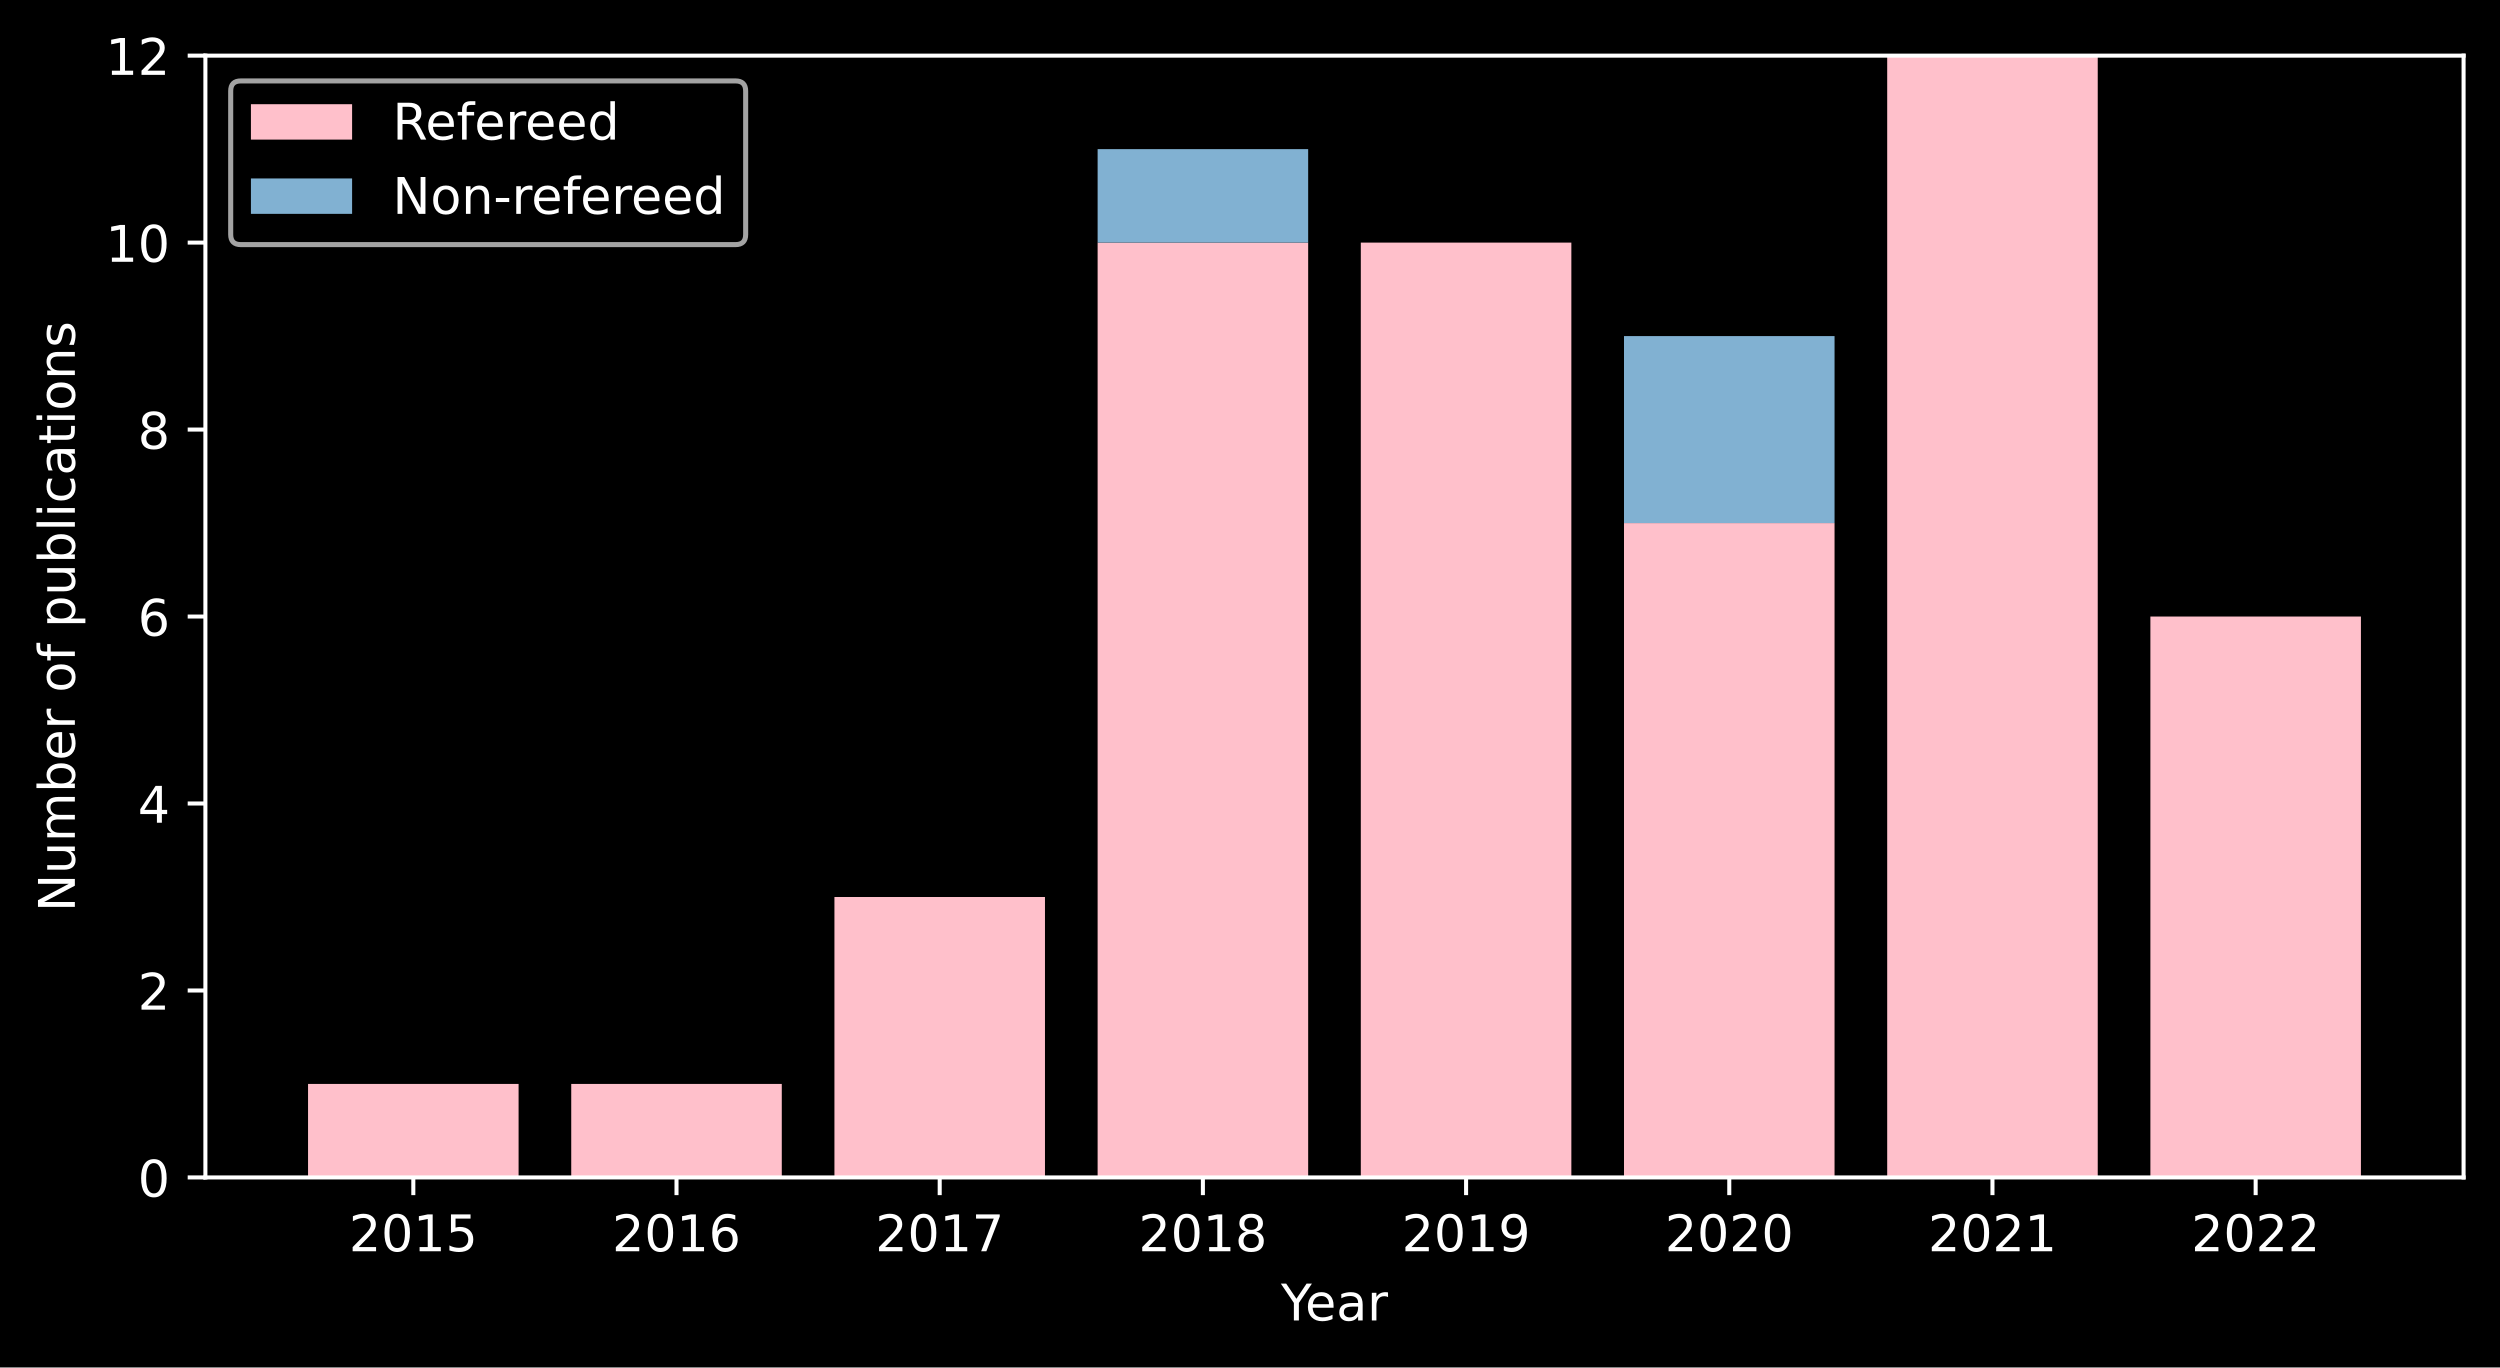
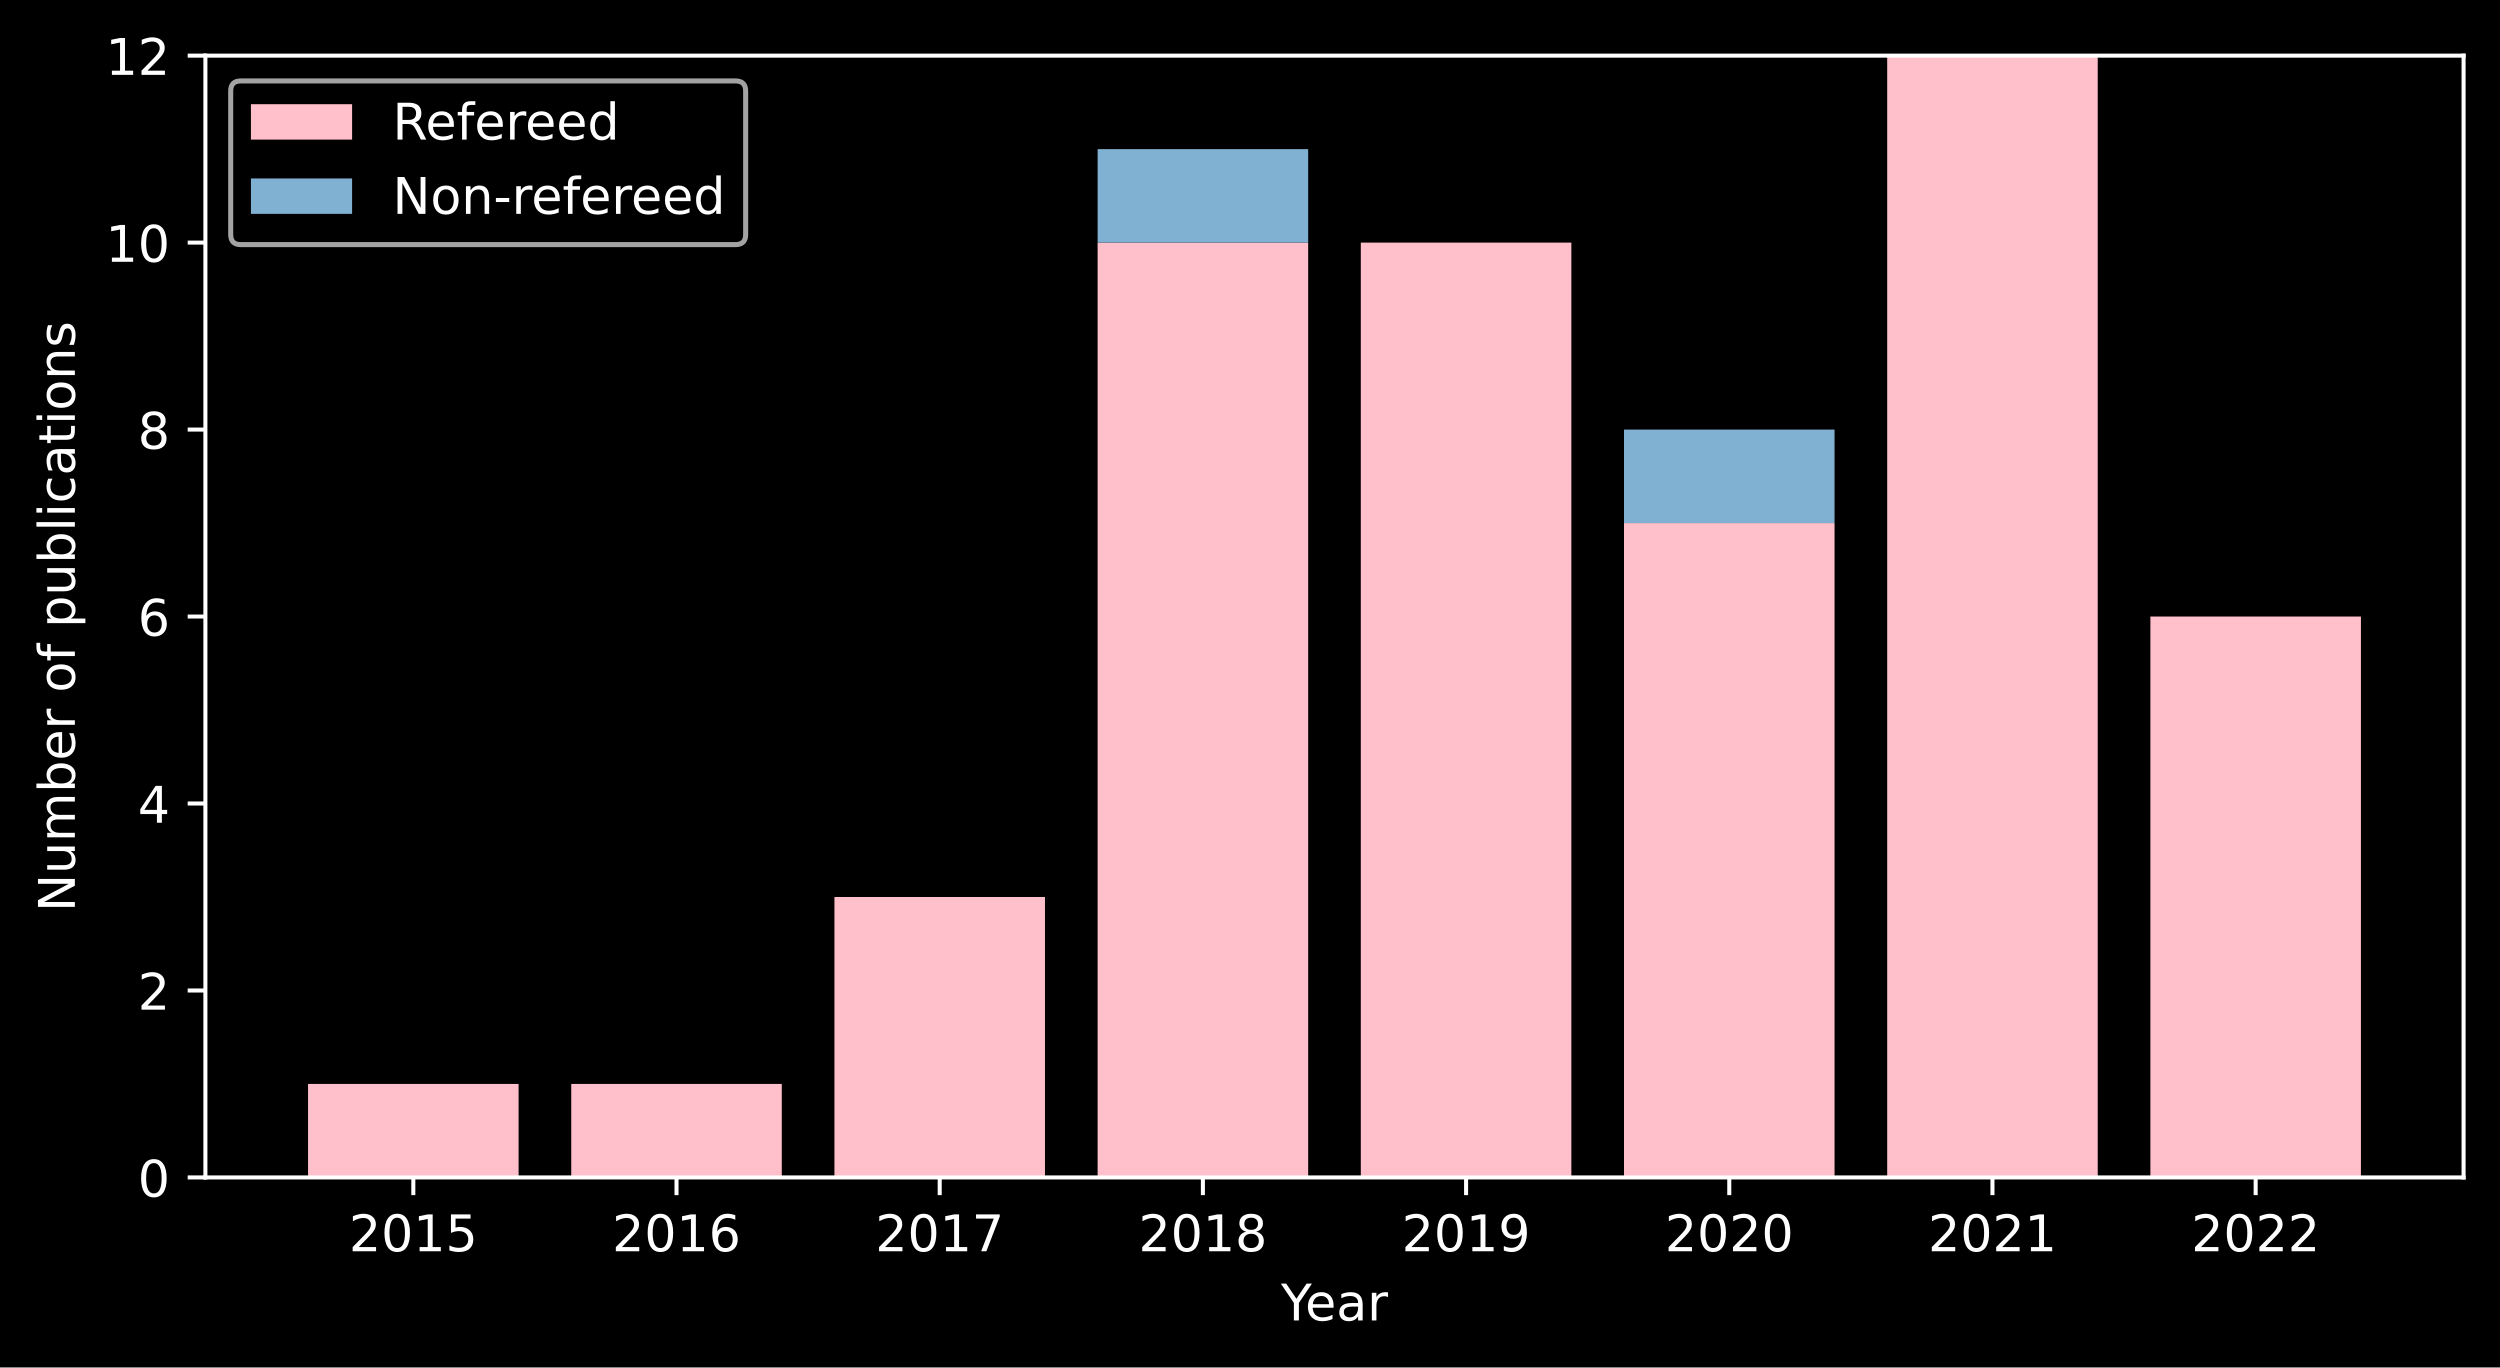
<svg xmlns="http://www.w3.org/2000/svg" xmlns:xlink="http://www.w3.org/1999/xlink" width="494.203pt" height="270.315pt" viewBox="0 0 494.203 270.315" version="1.1">
  <defs>
    <style type="text/css">*{stroke-linejoin: round; stroke-linecap: butt}</style>
  </defs>
  <g id="figure_1">
    <g id="patch_1">
      <path d="M 0 270.315  L 494.203 270.315  L 494.203 0  L 0 0  z " />
    </g>
    <g id="axes_1">
      <g id="patch_2">
        <path d="M 40.603 232.759  L 487.003 232.759  L 487.003 10.999  L 40.603 10.999  z " />
      </g>
      <g id="patch_3">
-         <path d="M 425.09 232.759  L 466.712 232.759  L 466.712 121.879  L 425.09 121.879  z " clip-path="url(#p5a421adb46)" style="fill: #ffc0cb" />
+         <path d="M 425.09 232.759  L 466.712 232.759  L 466.712 121.879  L 425.09 121.879  z " clip-path="url(#pefb9b4aa2c)" style="fill: #ffc0cb" />
      </g>
      <g id="patch_4">
-         <path d="M 373.062 232.759  L 414.684 232.759  L 414.684 10.999  L 373.062 10.999  z " clip-path="url(#p5a421adb46)" style="fill: #ffc0cb" />
+         <path d="M 373.062 232.759  L 414.684 232.759  L 414.684 10.999  L 373.062 10.999  z " clip-path="url(#pefb9b4aa2c)" style="fill: #ffc0cb" />
      </g>
      <g id="patch_5">
-         <path d="M 321.034 232.759  L 362.656 232.759  L 362.656 103.399  L 321.034 103.399  z " clip-path="url(#p5a421adb46)" style="fill: #ffc0cb" />
+         <path d="M 321.034 232.759  L 362.656 232.759  L 362.656 103.399  L 321.034 103.399  z " clip-path="url(#pefb9b4aa2c)" style="fill: #ffc0cb" />
      </g>
      <g id="patch_6">
-         <path d="M 269.006 232.759  L 310.628 232.759  L 310.628 47.959  L 269.006 47.959  z " clip-path="url(#p5a421adb46)" style="fill: #ffc0cb" />
+         <path d="M 269.006 232.759  L 310.628 232.759  L 310.628 47.959  L 269.006 47.959  z " clip-path="url(#pefb9b4aa2c)" style="fill: #ffc0cb" />
      </g>
      <g id="patch_7">
-         <path d="M 216.978 232.759  L 258.6 232.759  L 258.6 47.959  L 216.978 47.959  z " clip-path="url(#p5a421adb46)" style="fill: #ffc0cb" />
+         <path d="M 216.978 232.759  L 258.6 232.759  L 258.6 47.959  L 216.978 47.959  z " clip-path="url(#pefb9b4aa2c)" style="fill: #ffc0cb" />
      </g>
      <g id="patch_8">
-         <path d="M 164.95 232.759  L 206.572 232.759  L 206.572 177.319  L 164.95 177.319  z " clip-path="url(#p5a421adb46)" style="fill: #ffc0cb" />
+         <path d="M 164.95 232.759  L 206.572 232.759  L 206.572 177.319  L 164.95 177.319  z " clip-path="url(#pefb9b4aa2c)" style="fill: #ffc0cb" />
      </g>
      <g id="patch_9">
-         <path d="M 112.922 232.759  L 154.544 232.759  L 154.544 214.279  L 112.922 214.279  z " clip-path="url(#p5a421adb46)" style="fill: #ffc0cb" />
+         <path d="M 112.922 232.759  L 154.544 232.759  L 154.544 214.279  L 112.922 214.279  z " clip-path="url(#pefb9b4aa2c)" style="fill: #ffc0cb" />
      </g>
      <g id="patch_10">
-         <path d="M 60.894 232.759  L 102.516 232.759  L 102.516 214.279  L 60.894 214.279  z " clip-path="url(#p5a421adb46)" style="fill: #ffc0cb" />
+         <path d="M 60.894 232.759  L 102.516 232.759  L 102.516 214.279  L 60.894 214.279  z " clip-path="url(#pefb9b4aa2c)" style="fill: #ffc0cb" />
      </g>
      <g id="patch_11">
-         <path d="M 425.09 121.879  L 466.712 121.879  L 466.712 121.879  L 425.09 121.879  z " clip-path="url(#p5a421adb46)" style="fill: #81b1d2" />
+         <path d="M 425.09 121.879  L 466.712 121.879  L 466.712 121.879  L 425.09 121.879  z " clip-path="url(#pefb9b4aa2c)" style="fill: #81b1d2" />
      </g>
      <g id="patch_12">
-         <path d="M 373.062 10.999  L 414.684 10.999  L 414.684 10.999  L 373.062 10.999  z " clip-path="url(#p5a421adb46)" style="fill: #81b1d2" />
+         <path d="M 373.062 10.999  L 414.684 10.999  L 414.684 10.999  L 373.062 10.999  z " clip-path="url(#pefb9b4aa2c)" style="fill: #81b1d2" />
      </g>
      <g id="patch_13">
-         <path d="M 321.034 103.399  L 362.656 103.399  L 362.656 66.439  L 321.034 66.439  z " clip-path="url(#p5a421adb46)" style="fill: #81b1d2" />
+         <path d="M 321.034 103.399  L 362.656 103.399  L 362.656 84.919  L 321.034 84.919  z " clip-path="url(#pefb9b4aa2c)" style="fill: #81b1d2" />
      </g>
      <g id="patch_14">
-         <path d="M 269.006 47.959  L 310.628 47.959  L 310.628 47.959  L 269.006 47.959  z " clip-path="url(#p5a421adb46)" style="fill: #81b1d2" />
+         <path d="M 269.006 47.959  L 310.628 47.959  L 310.628 47.959  L 269.006 47.959  z " clip-path="url(#pefb9b4aa2c)" style="fill: #81b1d2" />
      </g>
      <g id="patch_15">
-         <path d="M 216.978 47.959  L 258.6 47.959  L 258.6 29.479  L 216.978 29.479  z " clip-path="url(#p5a421adb46)" style="fill: #81b1d2" />
+         <path d="M 216.978 47.959  L 258.6 47.959  L 258.6 29.479  L 216.978 29.479  z " clip-path="url(#pefb9b4aa2c)" style="fill: #81b1d2" />
      </g>
      <g id="patch_16">
-         <path d="M 164.95 177.319  L 206.572 177.319  L 206.572 177.319  L 164.95 177.319  z " clip-path="url(#p5a421adb46)" style="fill: #81b1d2" />
+         <path d="M 164.95 177.319  L 206.572 177.319  L 206.572 177.319  L 164.95 177.319  z " clip-path="url(#pefb9b4aa2c)" style="fill: #81b1d2" />
      </g>
      <g id="patch_17">
-         <path d="M 112.922 214.279  L 154.544 214.279  L 154.544 214.279  L 112.922 214.279  z " clip-path="url(#p5a421adb46)" style="fill: #81b1d2" />
+         <path d="M 112.922 214.279  L 154.544 214.279  L 154.544 214.279  L 112.922 214.279  z " clip-path="url(#pefb9b4aa2c)" style="fill: #81b1d2" />
      </g>
      <g id="patch_18">
-         <path d="M 60.894 214.279  L 102.516 214.279  L 102.516 214.279  L 60.894 214.279  z " clip-path="url(#p5a421adb46)" style="fill: #81b1d2" />
+         <path d="M 60.894 214.279  L 102.516 214.279  L 102.516 214.279  L 60.894 214.279  z " clip-path="url(#pefb9b4aa2c)" style="fill: #81b1d2" />
      </g>
      <g id="matplotlib.axis_1">
        <g id="xtick_1">
          <g id="line2d_1">
            <defs>
-               <path id="mf26721dd66" d="M 0 0  L 0 3.5  " style="stroke: #ffffff; stroke-width: 0.8" />
-             </defs>
-             <g>
-               <use xlink:href="#mf26721dd66" x="445.901" y="232.759" style="fill: #ffffff; stroke: #ffffff; stroke-width: 0.8" />
+               <path id="m2d917db9b1" d="M 0 0  L 0 3.5  " style="stroke: #ffffff; stroke-width: 0.8" />
+             </defs>
+             <g>
+               <use xlink:href="#m2d917db9b1" x="445.901" y="232.759" style="fill: #ffffff; stroke: #ffffff; stroke-width: 0.8" />
            </g>
          </g>
          <g id="text_1">
            <g style="fill: #ffffff" transform="translate(433.176 247.3577) scale(0.1 -0.1)">
              <defs>
                <path id="DejaVuSans-32" d="M 1228 531  L 3431 531  L 3431 0  L 469 0  L 469 531  Q 828 903 1448 1529  Q 2069 2156 2228 2338  Q 2531 2678 2651 2914  Q 2772 3150 2772 3378  Q 2772 3750 2511 3984  Q 2250 4219 1831 4219  Q 1534 4219 1204 4116  Q 875 4013 500 3803  L 500 4441  Q 881 4594 1212 4672  Q 1544 4750 1819 4750  Q 2544 4750 2975 4387  Q 3406 4025 3406 3419  Q 3406 3131 3298 2873  Q 3191 2616 2906 2266  Q 2828 2175 2409 1742  Q 1991 1309 1228 531  z " transform="scale(0.015625)" />
                <path id="DejaVuSans-30" d="M 2034 4250  Q 1547 4250 1301 3770  Q 1056 3291 1056 2328  Q 1056 1369 1301 889  Q 1547 409 2034 409  Q 2525 409 2770 889  Q 3016 1369 3016 2328  Q 3016 3291 2770 3770  Q 2525 4250 2034 4250  z M 2034 4750  Q 2819 4750 3233 4129  Q 3647 3509 3647 2328  Q 3647 1150 3233 529  Q 2819 -91 2034 -91  Q 1250 -91 836 529  Q 422 1150 422 2328  Q 422 3509 836 4129  Q 1250 4750 2034 4750  z " transform="scale(0.015625)" />
              </defs>
              <use xlink:href="#DejaVuSans-32" />
              <use xlink:href="#DejaVuSans-30" x="63.623" />
              <use xlink:href="#DejaVuSans-32" x="127.246" />
              <use xlink:href="#DejaVuSans-32" x="190.869" />
            </g>
          </g>
        </g>
        <g id="xtick_2">
          <g id="line2d_2">
            <g>
-               <use xlink:href="#mf26721dd66" x="393.873" y="232.759" style="fill: #ffffff; stroke: #ffffff; stroke-width: 0.8" />
+               <use xlink:href="#m2d917db9b1" x="393.873" y="232.759" style="fill: #ffffff; stroke: #ffffff; stroke-width: 0.8" />
            </g>
          </g>
          <g id="text_2">
            <g style="fill: #ffffff" transform="translate(381.1481 247.3577) scale(0.1 -0.1)">
              <defs>
                <path id="DejaVuSans-31" d="M 794 531  L 1825 531  L 1825 4091  L 703 3866  L 703 4441  L 1819 4666  L 2450 4666  L 2450 531  L 3481 531  L 3481 0  L 794 0  L 794 531  z " transform="scale(0.015625)" />
              </defs>
              <use xlink:href="#DejaVuSans-32" />
              <use xlink:href="#DejaVuSans-30" x="63.623" />
              <use xlink:href="#DejaVuSans-32" x="127.246" />
              <use xlink:href="#DejaVuSans-31" x="190.869" />
            </g>
          </g>
        </g>
        <g id="xtick_3">
          <g id="line2d_3">
            <g>
-               <use xlink:href="#mf26721dd66" x="341.845" y="232.759" style="fill: #ffffff; stroke: #ffffff; stroke-width: 0.8" />
+               <use xlink:href="#m2d917db9b1" x="341.845" y="232.759" style="fill: #ffffff; stroke: #ffffff; stroke-width: 0.8" />
            </g>
          </g>
          <g id="text_3">
            <g style="fill: #ffffff" transform="translate(329.1201 247.3577) scale(0.1 -0.1)">
              <use xlink:href="#DejaVuSans-32" />
              <use xlink:href="#DejaVuSans-30" x="63.623" />
              <use xlink:href="#DejaVuSans-32" x="127.246" />
              <use xlink:href="#DejaVuSans-30" x="190.869" />
            </g>
          </g>
        </g>
        <g id="xtick_4">
          <g id="line2d_4">
            <g>
-               <use xlink:href="#mf26721dd66" x="289.817" y="232.759" style="fill: #ffffff; stroke: #ffffff; stroke-width: 0.8" />
+               <use xlink:href="#m2d917db9b1" x="289.817" y="232.759" style="fill: #ffffff; stroke: #ffffff; stroke-width: 0.8" />
            </g>
          </g>
          <g id="text_4">
            <g style="fill: #ffffff" transform="translate(277.0921 247.3577) scale(0.1 -0.1)">
              <defs>
                <path id="DejaVuSans-39" d="M 703 97  L 703 672  Q 941 559 1184 500  Q 1428 441 1663 441  Q 2288 441 2617 861  Q 2947 1281 2994 2138  Q 2813 1869 2534 1725  Q 2256 1581 1919 1581  Q 1219 1581 811 2004  Q 403 2428 403 3163  Q 403 3881 828 4315  Q 1253 4750 1959 4750  Q 2769 4750 3195 4129  Q 3622 3509 3622 2328  Q 3622 1225 3098 567  Q 2575 -91 1691 -91  Q 1453 -91 1209 -44  Q 966 3 703 97  z M 1959 2075  Q 2384 2075 2632 2365  Q 2881 2656 2881 3163  Q 2881 3666 2632 3958  Q 2384 4250 1959 4250  Q 1534 4250 1286 3958  Q 1038 3666 1038 3163  Q 1038 2656 1286 2365  Q 1534 2075 1959 2075  z " transform="scale(0.015625)" />
              </defs>
              <use xlink:href="#DejaVuSans-32" />
              <use xlink:href="#DejaVuSans-30" x="63.623" />
              <use xlink:href="#DejaVuSans-31" x="127.246" />
              <use xlink:href="#DejaVuSans-39" x="190.869" />
            </g>
          </g>
        </g>
        <g id="xtick_5">
          <g id="line2d_5">
            <g>
-               <use xlink:href="#mf26721dd66" x="237.789" y="232.759" style="fill: #ffffff; stroke: #ffffff; stroke-width: 0.8" />
+               <use xlink:href="#m2d917db9b1" x="237.789" y="232.759" style="fill: #ffffff; stroke: #ffffff; stroke-width: 0.8" />
            </g>
          </g>
          <g id="text_5">
            <g style="fill: #ffffff" transform="translate(225.0641 247.3577) scale(0.1 -0.1)">
              <defs>
                <path id="DejaVuSans-38" d="M 2034 2216  Q 1584 2216 1326 1975  Q 1069 1734 1069 1313  Q 1069 891 1326 650  Q 1584 409 2034 409  Q 2484 409 2743 651  Q 3003 894 3003 1313  Q 3003 1734 2745 1975  Q 2488 2216 2034 2216  z M 1403 2484  Q 997 2584 770 2862  Q 544 3141 544 3541  Q 544 4100 942 4425  Q 1341 4750 2034 4750  Q 2731 4750 3128 4425  Q 3525 4100 3525 3541  Q 3525 3141 3298 2862  Q 3072 2584 2669 2484  Q 3125 2378 3379 2068  Q 3634 1759 3634 1313  Q 3634 634 3220 271  Q 2806 -91 2034 -91  Q 1263 -91 848 271  Q 434 634 434 1313  Q 434 1759 690 2068  Q 947 2378 1403 2484  z M 1172 3481  Q 1172 3119 1398 2916  Q 1625 2713 2034 2713  Q 2441 2713 2670 2916  Q 2900 3119 2900 3481  Q 2900 3844 2670 4047  Q 2441 4250 2034 4250  Q 1625 4250 1398 4047  Q 1172 3844 1172 3481  z " transform="scale(0.015625)" />
              </defs>
              <use xlink:href="#DejaVuSans-32" />
              <use xlink:href="#DejaVuSans-30" x="63.623" />
              <use xlink:href="#DejaVuSans-31" x="127.246" />
              <use xlink:href="#DejaVuSans-38" x="190.869" />
            </g>
          </g>
        </g>
        <g id="xtick_6">
          <g id="line2d_6">
            <g>
-               <use xlink:href="#mf26721dd66" x="185.761" y="232.759" style="fill: #ffffff; stroke: #ffffff; stroke-width: 0.8" />
+               <use xlink:href="#m2d917db9b1" x="185.761" y="232.759" style="fill: #ffffff; stroke: #ffffff; stroke-width: 0.8" />
            </g>
          </g>
          <g id="text_6">
            <g style="fill: #ffffff" transform="translate(173.0362 247.3577) scale(0.1 -0.1)">
              <defs>
                <path id="DejaVuSans-37" d="M 525 4666  L 3525 4666  L 3525 4397  L 1831 0  L 1172 0  L 2766 4134  L 525 4134  L 525 4666  z " transform="scale(0.015625)" />
              </defs>
              <use xlink:href="#DejaVuSans-32" />
              <use xlink:href="#DejaVuSans-30" x="63.623" />
              <use xlink:href="#DejaVuSans-31" x="127.246" />
              <use xlink:href="#DejaVuSans-37" x="190.869" />
            </g>
          </g>
        </g>
        <g id="xtick_7">
          <g id="line2d_7">
            <g>
-               <use xlink:href="#mf26721dd66" x="133.733" y="232.759" style="fill: #ffffff; stroke: #ffffff; stroke-width: 0.8" />
+               <use xlink:href="#m2d917db9b1" x="133.733" y="232.759" style="fill: #ffffff; stroke: #ffffff; stroke-width: 0.8" />
            </g>
          </g>
          <g id="text_7">
            <g style="fill: #ffffff" transform="translate(121.0082 247.3577) scale(0.1 -0.1)">
              <defs>
                <path id="DejaVuSans-36" d="M 2113 2584  Q 1688 2584 1439 2293  Q 1191 2003 1191 1497  Q 1191 994 1439 701  Q 1688 409 2113 409  Q 2538 409 2786 701  Q 3034 994 3034 1497  Q 3034 2003 2786 2293  Q 2538 2584 2113 2584  z M 3366 4563  L 3366 3988  Q 3128 4100 2886 4159  Q 2644 4219 2406 4219  Q 1781 4219 1451 3797  Q 1122 3375 1075 2522  Q 1259 2794 1537 2939  Q 1816 3084 2150 3084  Q 2853 3084 3261 2657  Q 3669 2231 3669 1497  Q 3669 778 3244 343  Q 2819 -91 2113 -91  Q 1303 -91 875 529  Q 447 1150 447 2328  Q 447 3434 972 4092  Q 1497 4750 2381 4750  Q 2619 4750 2861 4703  Q 3103 4656 3366 4563  z " transform="scale(0.015625)" />
              </defs>
              <use xlink:href="#DejaVuSans-32" />
              <use xlink:href="#DejaVuSans-30" x="63.623" />
              <use xlink:href="#DejaVuSans-31" x="127.246" />
              <use xlink:href="#DejaVuSans-36" x="190.869" />
            </g>
          </g>
        </g>
        <g id="xtick_8">
          <g id="line2d_8">
            <g>
-               <use xlink:href="#mf26721dd66" x="81.705" y="232.759" style="fill: #ffffff; stroke: #ffffff; stroke-width: 0.8" />
+               <use xlink:href="#m2d917db9b1" x="81.705" y="232.759" style="fill: #ffffff; stroke: #ffffff; stroke-width: 0.8" />
            </g>
          </g>
          <g id="text_8">
            <g style="fill: #ffffff" transform="translate(68.98022 247.3577) scale(0.1 -0.1)">
              <defs>
                <path id="DejaVuSans-35" d="M 691 4666  L 3169 4666  L 3169 4134  L 1269 4134  L 1269 2991  Q 1406 3038 1543 3061  Q 1681 3084 1819 3084  Q 2600 3084 3056 2656  Q 3513 2228 3513 1497  Q 3513 744 3044 326  Q 2575 -91 1722 -91  Q 1428 -91 1123 -41  Q 819 9 494 109  L 494 744  Q 775 591 1075 516  Q 1375 441 1709 441  Q 2250 441 2565 725  Q 2881 1009 2881 1497  Q 2881 1984 2565 2268  Q 2250 2553 1709 2553  Q 1456 2553 1204 2497  Q 953 2441 691 2322  L 691 4666  z " transform="scale(0.015625)" />
              </defs>
              <use xlink:href="#DejaVuSans-32" />
              <use xlink:href="#DejaVuSans-30" x="63.623" />
              <use xlink:href="#DejaVuSans-31" x="127.246" />
              <use xlink:href="#DejaVuSans-35" x="190.869" />
            </g>
          </g>
        </g>
        <g id="text_9">
          <g style="fill: #ffffff" transform="translate(253.2156 261.0358) scale(0.1 -0.1)">
            <defs>
              <path id="DejaVuSans-59" d="M -13 4666  L 666 4666  L 1959 2747  L 3244 4666  L 3922 4666  L 2272 2222  L 2272 0  L 1638 0  L 1638 2222  L -13 4666  z " transform="scale(0.015625)" />
              <path id="DejaVuSans-65" d="M 3597 1894  L 3597 1613  L 953 1613  Q 991 1019 1311 708  Q 1631 397 2203 397  Q 2534 397 2845 478  Q 3156 559 3463 722  L 3463 178  Q 3153 47 2828 -22  Q 2503 -91 2169 -91  Q 1331 -91 842 396  Q 353 884 353 1716  Q 353 2575 817 3079  Q 1281 3584 2069 3584  Q 2775 3584 3186 3129  Q 3597 2675 3597 1894  z M 3022 2063  Q 3016 2534 2758 2815  Q 2500 3097 2075 3097  Q 1594 3097 1305 2825  Q 1016 2553 972 2059  L 3022 2063  z " transform="scale(0.015625)" />
              <path id="DejaVuSans-61" d="M 2194 1759  Q 1497 1759 1228 1600  Q 959 1441 959 1056  Q 959 750 1161 570  Q 1363 391 1709 391  Q 2188 391 2477 730  Q 2766 1069 2766 1631  L 2766 1759  L 2194 1759  z M 3341 1997  L 3341 0  L 2766 0  L 2766 531  Q 2569 213 2275 61  Q 1981 -91 1556 -91  Q 1019 -91 701 211  Q 384 513 384 1019  Q 384 1609 779 1909  Q 1175 2209 1959 2209  L 2766 2209  L 2766 2266  Q 2766 2663 2505 2880  Q 2244 3097 1772 3097  Q 1472 3097 1187 3025  Q 903 2953 641 2809  L 641 3341  Q 956 3463 1253 3523  Q 1550 3584 1831 3584  Q 2591 3584 2966 3190  Q 3341 2797 3341 1997  z " transform="scale(0.015625)" />
              <path id="DejaVuSans-72" d="M 2631 2963  Q 2534 3019 2420 3045  Q 2306 3072 2169 3072  Q 1681 3072 1420 2755  Q 1159 2438 1159 1844  L 1159 0  L 581 0  L 581 3500  L 1159 3500  L 1159 2956  Q 1341 3275 1631 3429  Q 1922 3584 2338 3584  Q 2397 3584 2469 3576  Q 2541 3569 2628 3553  L 2631 2963  z " transform="scale(0.015625)" />
            </defs>
            <use xlink:href="#DejaVuSans-59" />
            <use xlink:href="#DejaVuSans-65" x="47.834" />
            <use xlink:href="#DejaVuSans-61" x="109.357" />
            <use xlink:href="#DejaVuSans-72" x="170.637" />
          </g>
        </g>
      </g>
      <g id="matplotlib.axis_2">
        <g id="ytick_1">
          <g id="line2d_9">
            <defs>
-               <path id="m2061a7ae51" d="M 0 0  L -3.5 0  " style="stroke: #ffffff; stroke-width: 0.8" />
-             </defs>
-             <g>
-               <use xlink:href="#m2061a7ae51" x="40.603" y="232.759" style="fill: #ffffff; stroke: #ffffff; stroke-width: 0.8" />
+               <path id="me75513ea7e" d="M 0 0  L -3.5 0  " style="stroke: #ffffff; stroke-width: 0.8" />
+             </defs>
+             <g>
+               <use xlink:href="#me75513ea7e" x="40.603" y="232.759" style="fill: #ffffff; stroke: #ffffff; stroke-width: 0.8" />
            </g>
          </g>
          <g id="text_10">
            <g style="fill: #ffffff" transform="translate(27.24063 236.5584) scale(0.1 -0.1)">
              <use xlink:href="#DejaVuSans-30" />
            </g>
          </g>
        </g>
        <g id="ytick_2">
          <g id="line2d_10">
            <g>
-               <use xlink:href="#m2061a7ae51" x="40.603" y="195.799" style="fill: #ffffff; stroke: #ffffff; stroke-width: 0.8" />
+               <use xlink:href="#me75513ea7e" x="40.603" y="195.799" style="fill: #ffffff; stroke: #ffffff; stroke-width: 0.8" />
            </g>
          </g>
          <g id="text_11">
            <g style="fill: #ffffff" transform="translate(27.24063 199.5984) scale(0.1 -0.1)">
              <use xlink:href="#DejaVuSans-32" />
            </g>
          </g>
        </g>
        <g id="ytick_3">
          <g id="line2d_11">
            <g>
-               <use xlink:href="#m2061a7ae51" x="40.603" y="158.839" style="fill: #ffffff; stroke: #ffffff; stroke-width: 0.8" />
+               <use xlink:href="#me75513ea7e" x="40.603" y="158.839" style="fill: #ffffff; stroke: #ffffff; stroke-width: 0.8" />
            </g>
          </g>
          <g id="text_12">
            <g style="fill: #ffffff" transform="translate(27.24063 162.6384) scale(0.1 -0.1)">
              <defs>
                <path id="DejaVuSans-34" d="M 2419 4116  L 825 1625  L 2419 1625  L 2419 4116  z M 2253 4666  L 3047 4666  L 3047 1625  L 3713 1625  L 3713 1100  L 3047 1100  L 3047 0  L 2419 0  L 2419 1100  L 313 1100  L 313 1709  L 2253 4666  z " transform="scale(0.015625)" />
              </defs>
              <use xlink:href="#DejaVuSans-34" />
            </g>
          </g>
        </g>
        <g id="ytick_4">
          <g id="line2d_12">
            <g>
-               <use xlink:href="#m2061a7ae51" x="40.603" y="121.879" style="fill: #ffffff; stroke: #ffffff; stroke-width: 0.8" />
+               <use xlink:href="#me75513ea7e" x="40.603" y="121.879" style="fill: #ffffff; stroke: #ffffff; stroke-width: 0.8" />
            </g>
          </g>
          <g id="text_13">
            <g style="fill: #ffffff" transform="translate(27.24063 125.6784) scale(0.1 -0.1)">
              <use xlink:href="#DejaVuSans-36" />
            </g>
          </g>
        </g>
        <g id="ytick_5">
          <g id="line2d_13">
            <g>
-               <use xlink:href="#m2061a7ae51" x="40.603" y="84.919" style="fill: #ffffff; stroke: #ffffff; stroke-width: 0.8" />
+               <use xlink:href="#me75513ea7e" x="40.603" y="84.919" style="fill: #ffffff; stroke: #ffffff; stroke-width: 0.8" />
            </g>
          </g>
          <g id="text_14">
            <g style="fill: #ffffff" transform="translate(27.24063 88.71844) scale(0.1 -0.1)">
              <use xlink:href="#DejaVuSans-38" />
            </g>
          </g>
        </g>
        <g id="ytick_6">
          <g id="line2d_14">
            <g>
-               <use xlink:href="#m2061a7ae51" x="40.603" y="47.959" style="fill: #ffffff; stroke: #ffffff; stroke-width: 0.8" />
+               <use xlink:href="#me75513ea7e" x="40.603" y="47.959" style="fill: #ffffff; stroke: #ffffff; stroke-width: 0.8" />
            </g>
          </g>
          <g id="text_15">
            <g style="fill: #ffffff" transform="translate(20.87813 51.75844) scale(0.1 -0.1)">
              <use xlink:href="#DejaVuSans-31" />
              <use xlink:href="#DejaVuSans-30" x="63.623" />
            </g>
          </g>
        </g>
        <g id="ytick_7">
          <g id="line2d_15">
            <g>
-               <use xlink:href="#m2061a7ae51" x="40.603" y="10.999" style="fill: #ffffff; stroke: #ffffff; stroke-width: 0.8" />
+               <use xlink:href="#me75513ea7e" x="40.603" y="10.999" style="fill: #ffffff; stroke: #ffffff; stroke-width: 0.8" />
            </g>
          </g>
          <g id="text_16">
            <g style="fill: #ffffff" transform="translate(20.87813 14.79844) scale(0.1 -0.1)">
              <use xlink:href="#DejaVuSans-31" />
              <use xlink:href="#DejaVuSans-32" x="63.623" />
            </g>
          </g>
        </g>
        <g id="text_17">
          <g style="fill: #ffffff" transform="translate(14.79844 180.2534) rotate(-90) scale(0.1 -0.1)">
            <defs>
              <path id="DejaVuSans-4e" d="M 628 4666  L 1478 4666  L 3547 763  L 3547 4666  L 4159 4666  L 4159 0  L 3309 0  L 1241 3903  L 1241 0  L 628 0  L 628 4666  z " transform="scale(0.015625)" />
              <path id="DejaVuSans-75" d="M 544 1381  L 544 3500  L 1119 3500  L 1119 1403  Q 1119 906 1312 657  Q 1506 409 1894 409  Q 2359 409 2629 706  Q 2900 1003 2900 1516  L 2900 3500  L 3475 3500  L 3475 0  L 2900 0  L 2900 538  Q 2691 219 2414 64  Q 2138 -91 1772 -91  Q 1169 -91 856 284  Q 544 659 544 1381  z M 1991 3584  L 1991 3584  z " transform="scale(0.015625)" />
              <path id="DejaVuSans-6d" d="M 3328 2828  Q 3544 3216 3844 3400  Q 4144 3584 4550 3584  Q 5097 3584 5394 3201  Q 5691 2819 5691 2113  L 5691 0  L 5113 0  L 5113 2094  Q 5113 2597 4934 2840  Q 4756 3084 4391 3084  Q 3944 3084 3684 2787  Q 3425 2491 3425 1978  L 3425 0  L 2847 0  L 2847 2094  Q 2847 2600 2669 2842  Q 2491 3084 2119 3084  Q 1678 3084 1418 2786  Q 1159 2488 1159 1978  L 1159 0  L 581 0  L 581 3500  L 1159 3500  L 1159 2956  Q 1356 3278 1631 3431  Q 1906 3584 2284 3584  Q 2666 3584 2933 3390  Q 3200 3197 3328 2828  z " transform="scale(0.015625)" />
              <path id="DejaVuSans-62" d="M 3116 1747  Q 3116 2381 2855 2742  Q 2594 3103 2138 3103  Q 1681 3103 1420 2742  Q 1159 2381 1159 1747  Q 1159 1113 1420 752  Q 1681 391 2138 391  Q 2594 391 2855 752  Q 3116 1113 3116 1747  z M 1159 2969  Q 1341 3281 1617 3432  Q 1894 3584 2278 3584  Q 2916 3584 3314 3078  Q 3713 2572 3713 1747  Q 3713 922 3314 415  Q 2916 -91 2278 -91  Q 1894 -91 1617 61  Q 1341 213 1159 525  L 1159 0  L 581 0  L 581 4863  L 1159 4863  L 1159 2969  z " transform="scale(0.015625)" />
              <path id="DejaVuSans-20" transform="scale(0.015625)" />
              <path id="DejaVuSans-6f" d="M 1959 3097  Q 1497 3097 1228 2736  Q 959 2375 959 1747  Q 959 1119 1226 758  Q 1494 397 1959 397  Q 2419 397 2687 759  Q 2956 1122 2956 1747  Q 2956 2369 2687 2733  Q 2419 3097 1959 3097  z M 1959 3584  Q 2709 3584 3137 3096  Q 3566 2609 3566 1747  Q 3566 888 3137 398  Q 2709 -91 1959 -91  Q 1206 -91 779 398  Q 353 888 353 1747  Q 353 2609 779 3096  Q 1206 3584 1959 3584  z " transform="scale(0.015625)" />
              <path id="DejaVuSans-66" d="M 2375 4863  L 2375 4384  L 1825 4384  Q 1516 4384 1395 4259  Q 1275 4134 1275 3809  L 1275 3500  L 2222 3500  L 2222 3053  L 1275 3053  L 1275 0  L 697 0  L 697 3053  L 147 3053  L 147 3500  L 697 3500  L 697 3744  Q 697 4328 969 4595  Q 1241 4863 1831 4863  L 2375 4863  z " transform="scale(0.015625)" />
              <path id="DejaVuSans-70" d="M 1159 525  L 1159 -1331  L 581 -1331  L 581 3500  L 1159 3500  L 1159 2969  Q 1341 3281 1617 3432  Q 1894 3584 2278 3584  Q 2916 3584 3314 3078  Q 3713 2572 3713 1747  Q 3713 922 3314 415  Q 2916 -91 2278 -91  Q 1894 -91 1617 61  Q 1341 213 1159 525  z M 3116 1747  Q 3116 2381 2855 2742  Q 2594 3103 2138 3103  Q 1681 3103 1420 2742  Q 1159 2381 1159 1747  Q 1159 1113 1420 752  Q 1681 391 2138 391  Q 2594 391 2855 752  Q 3116 1113 3116 1747  z " transform="scale(0.015625)" />
              <path id="DejaVuSans-6c" d="M 603 4863  L 1178 4863  L 1178 0  L 603 0  L 603 4863  z " transform="scale(0.015625)" />
              <path id="DejaVuSans-69" d="M 603 3500  L 1178 3500  L 1178 0  L 603 0  L 603 3500  z M 603 4863  L 1178 4863  L 1178 4134  L 603 4134  L 603 4863  z " transform="scale(0.015625)" />
              <path id="DejaVuSans-63" d="M 3122 3366  L 3122 2828  Q 2878 2963 2633 3030  Q 2388 3097 2138 3097  Q 1578 3097 1268 2742  Q 959 2388 959 1747  Q 959 1106 1268 751  Q 1578 397 2138 397  Q 2388 397 2633 464  Q 2878 531 3122 666  L 3122 134  Q 2881 22 2623 -34  Q 2366 -91 2075 -91  Q 1284 -91 818 406  Q 353 903 353 1747  Q 353 2603 823 3093  Q 1294 3584 2113 3584  Q 2378 3584 2631 3529  Q 2884 3475 3122 3366  z " transform="scale(0.015625)" />
              <path id="DejaVuSans-74" d="M 1172 4494  L 1172 3500  L 2356 3500  L 2356 3053  L 1172 3053  L 1172 1153  Q 1172 725 1289 603  Q 1406 481 1766 481  L 2356 481  L 2356 0  L 1766 0  Q 1100 0 847 248  Q 594 497 594 1153  L 594 3053  L 172 3053  L 172 3500  L 594 3500  L 594 4494  L 1172 4494  z " transform="scale(0.015625)" />
              <path id="DejaVuSans-6e" d="M 3513 2113  L 3513 0  L 2938 0  L 2938 2094  Q 2938 2591 2744 2837  Q 2550 3084 2163 3084  Q 1697 3084 1428 2787  Q 1159 2491 1159 1978  L 1159 0  L 581 0  L 581 3500  L 1159 3500  L 1159 2956  Q 1366 3272 1645 3428  Q 1925 3584 2291 3584  Q 2894 3584 3203 3211  Q 3513 2838 3513 2113  z " transform="scale(0.015625)" />
              <path id="DejaVuSans-73" d="M 2834 3397  L 2834 2853  Q 2591 2978 2328 3040  Q 2066 3103 1784 3103  Q 1356 3103 1142 2972  Q 928 2841 928 2578  Q 928 2378 1081 2264  Q 1234 2150 1697 2047  L 1894 2003  Q 2506 1872 2764 1633  Q 3022 1394 3022 966  Q 3022 478 2636 193  Q 2250 -91 1575 -91  Q 1294 -91 989 -36  Q 684 19 347 128  L 347 722  Q 666 556 975 473  Q 1284 391 1588 391  Q 1994 391 2212 530  Q 2431 669 2431 922  Q 2431 1156 2273 1281  Q 2116 1406 1581 1522  L 1381 1569  Q 847 1681 609 1914  Q 372 2147 372 2553  Q 372 3047 722 3315  Q 1072 3584 1716 3584  Q 2034 3584 2315 3537  Q 2597 3491 2834 3397  z " transform="scale(0.015625)" />
            </defs>
            <use xlink:href="#DejaVuSans-4e" />
            <use xlink:href="#DejaVuSans-75" x="74.805" />
            <use xlink:href="#DejaVuSans-6d" x="138.184" />
            <use xlink:href="#DejaVuSans-62" x="235.596" />
            <use xlink:href="#DejaVuSans-65" x="299.072" />
            <use xlink:href="#DejaVuSans-72" x="360.596" />
            <use xlink:href="#DejaVuSans-20" x="401.709" />
            <use xlink:href="#DejaVuSans-6f" x="433.496" />
            <use xlink:href="#DejaVuSans-66" x="494.678" />
            <use xlink:href="#DejaVuSans-20" x="529.883" />
            <use xlink:href="#DejaVuSans-70" x="561.67" />
            <use xlink:href="#DejaVuSans-75" x="625.146" />
            <use xlink:href="#DejaVuSans-62" x="688.525" />
            <use xlink:href="#DejaVuSans-6c" x="752.002" />
            <use xlink:href="#DejaVuSans-69" x="779.785" />
            <use xlink:href="#DejaVuSans-63" x="807.568" />
            <use xlink:href="#DejaVuSans-61" x="862.549" />
            <use xlink:href="#DejaVuSans-74" x="923.828" />
            <use xlink:href="#DejaVuSans-69" x="963.037" />
            <use xlink:href="#DejaVuSans-6f" x="990.82" />
            <use xlink:href="#DejaVuSans-6e" x="1052.002" />
            <use xlink:href="#DejaVuSans-73" x="1115.381" />
          </g>
        </g>
      </g>
      <g id="patch_19">
        <path d="M 40.603 232.759  L 40.603 10.999  " style="fill: none; stroke: #ffffff; stroke-width: 0.8; stroke-linejoin: miter; stroke-linecap: square" />
      </g>
      <g id="patch_20">
        <path d="M 487.003 232.759  L 487.003 10.999  " style="fill: none; stroke: #ffffff; stroke-width: 0.8; stroke-linejoin: miter; stroke-linecap: square" />
      </g>
      <g id="patch_21">
        <path d="M 40.603 232.759  L 487.003 232.759  " style="fill: none; stroke: #ffffff; stroke-width: 0.8; stroke-linejoin: miter; stroke-linecap: square" />
      </g>
      <g id="patch_22">
        <path d="M 40.603 10.999  L 487.003 10.999  " style="fill: none; stroke: #ffffff; stroke-width: 0.8; stroke-linejoin: miter; stroke-linecap: square" />
      </g>
      <g id="legend_1">
        <g id="patch_23">
          <path d="M 47.603 48.355  L 145.402 48.355  Q 147.402 48.355 147.402 46.355  L 147.402 17.999  Q 147.402 15.999 145.402 15.999  L 47.603 15.999  Q 45.603 15.999 45.603 17.999  L 45.603 46.355  Q 45.603 48.355 47.603 48.355  z " style="opacity: 0.8; stroke: #cccccc; stroke-linejoin: miter" />
        </g>
        <g id="patch_24">
          <path d="M 49.603 27.598  L 69.603 27.598  L 69.603 20.598  L 49.603 20.598  z " style="fill: #ffc0cb" />
        </g>
        <g id="text_18">
          <g style="fill: #ffffff" transform="translate(77.60313 27.59766) scale(0.1 -0.1)">
            <defs>
              <path id="DejaVuSans-52" d="M 2841 2188  Q 3044 2119 3236 1894  Q 3428 1669 3622 1275  L 4263 0  L 3584 0  L 2988 1197  Q 2756 1666 2539 1819  Q 2322 1972 1947 1972  L 1259 1972  L 1259 0  L 628 0  L 628 4666  L 2053 4666  Q 2853 4666 3247 4331  Q 3641 3997 3641 3322  Q 3641 2881 3436 2590  Q 3231 2300 2841 2188  z M 1259 4147  L 1259 2491  L 2053 2491  Q 2509 2491 2742 2702  Q 2975 2913 2975 3322  Q 2975 3731 2742 3939  Q 2509 4147 2053 4147  L 1259 4147  z " transform="scale(0.015625)" />
              <path id="DejaVuSans-64" d="M 2906 2969  L 2906 4863  L 3481 4863  L 3481 0  L 2906 0  L 2906 525  Q 2725 213 2448 61  Q 2172 -91 1784 -91  Q 1150 -91 751 415  Q 353 922 353 1747  Q 353 2572 751 3078  Q 1150 3584 1784 3584  Q 2172 3584 2448 3432  Q 2725 3281 2906 2969  z M 947 1747  Q 947 1113 1208 752  Q 1469 391 1925 391  Q 2381 391 2643 752  Q 2906 1113 2906 1747  Q 2906 2381 2643 2742  Q 2381 3103 1925 3103  Q 1469 3103 1208 2742  Q 947 2381 947 1747  z " transform="scale(0.015625)" />
            </defs>
            <use xlink:href="#DejaVuSans-52" />
            <use xlink:href="#DejaVuSans-65" x="64.982" />
            <use xlink:href="#DejaVuSans-66" x="126.506" />
            <use xlink:href="#DejaVuSans-65" x="161.711" />
            <use xlink:href="#DejaVuSans-72" x="223.234" />
            <use xlink:href="#DejaVuSans-65" x="262.098" />
            <use xlink:href="#DejaVuSans-65" x="323.621" />
            <use xlink:href="#DejaVuSans-64" x="385.145" />
          </g>
        </g>
        <g id="patch_25">
          <path d="M 49.603 42.276  L 69.603 42.276  L 69.603 35.276  L 49.603 35.276  z " style="fill: #81b1d2" />
        </g>
        <g id="text_19">
          <g style="fill: #ffffff" transform="translate(77.60313 42.27578) scale(0.1 -0.1)">
            <defs>
              <path id="DejaVuSans-2d" d="M 313 2009  L 1997 2009  L 1997 1497  L 313 1497  L 313 2009  z " transform="scale(0.015625)" />
            </defs>
            <use xlink:href="#DejaVuSans-4e" />
            <use xlink:href="#DejaVuSans-6f" x="74.805" />
            <use xlink:href="#DejaVuSans-6e" x="135.986" />
            <use xlink:href="#DejaVuSans-2d" x="199.365" />
            <use xlink:href="#DejaVuSans-72" x="235.449" />
            <use xlink:href="#DejaVuSans-65" x="274.312" />
            <use xlink:href="#DejaVuSans-66" x="335.836" />
            <use xlink:href="#DejaVuSans-65" x="371.041" />
            <use xlink:href="#DejaVuSans-72" x="432.564" />
            <use xlink:href="#DejaVuSans-65" x="471.428" />
            <use xlink:href="#DejaVuSans-65" x="532.951" />
            <use xlink:href="#DejaVuSans-64" x="594.475" />
          </g>
        </g>
      </g>
    </g>
  </g>
  <defs>
-     <clipPath id="p5a421adb46">
+     <clipPath id="pefb9b4aa2c">
      <rect x="40.603" y="10.999" width="446.4" height="221.76" />
    </clipPath>
  </defs>
</svg>
